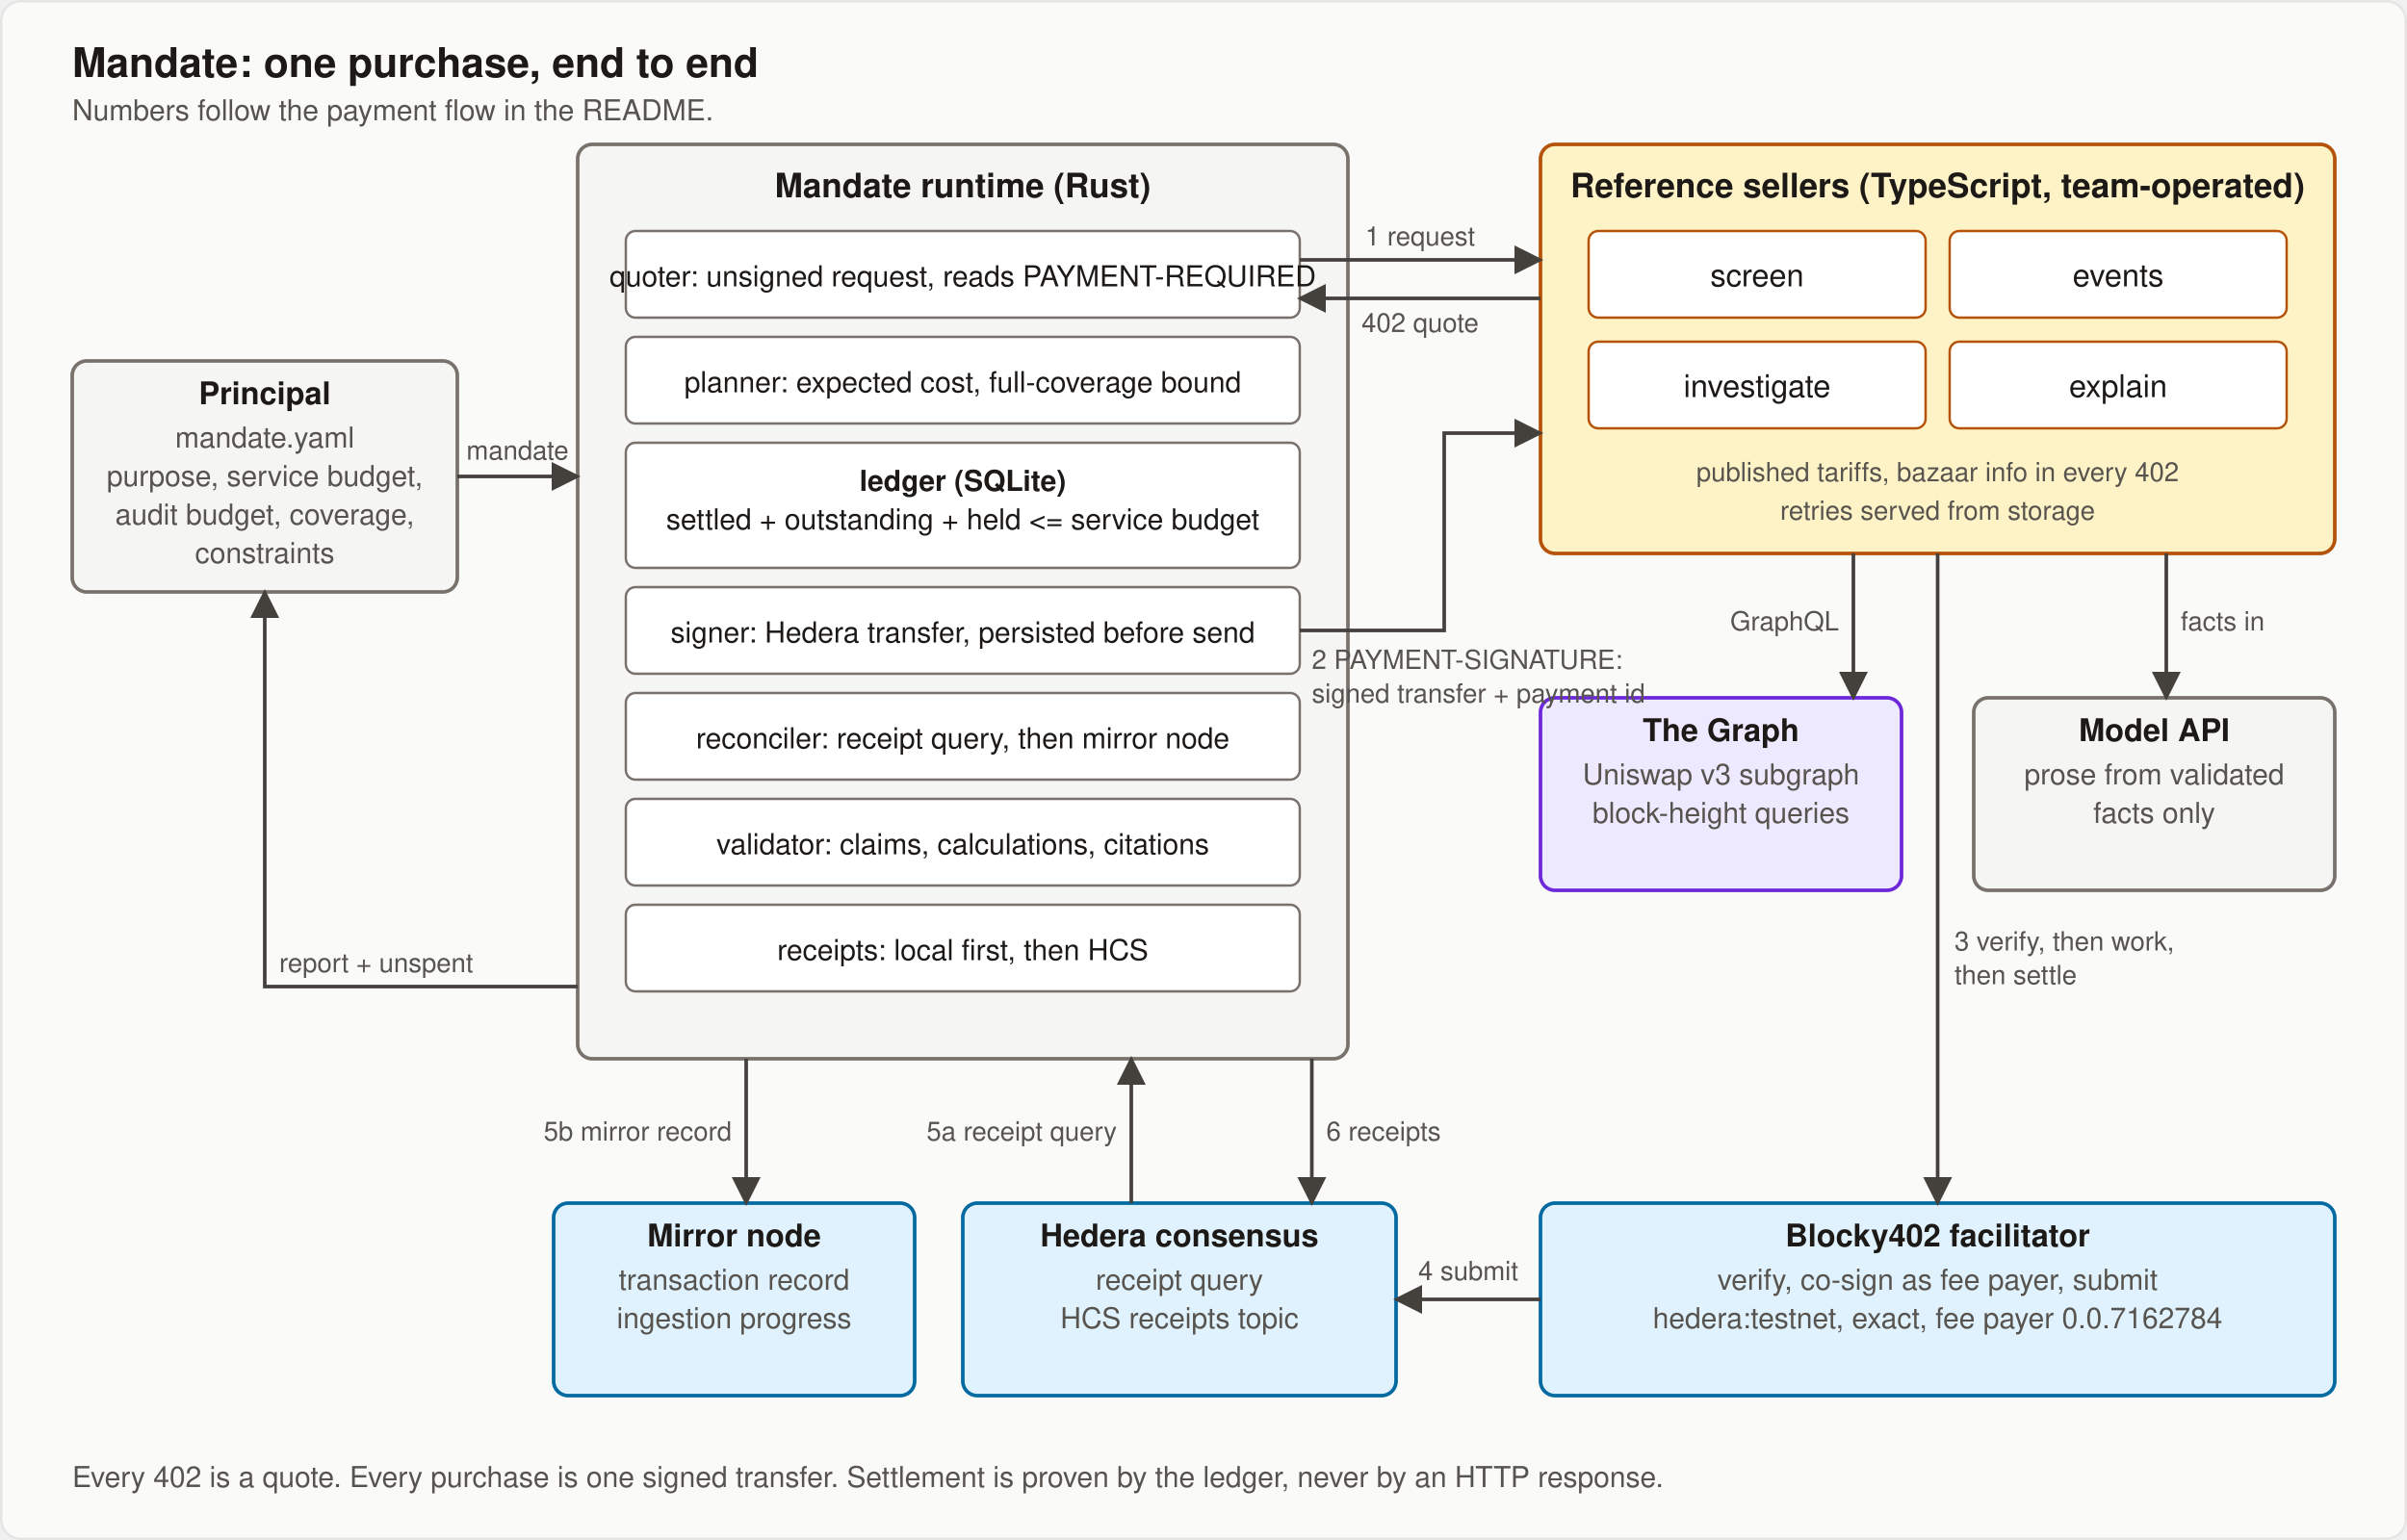
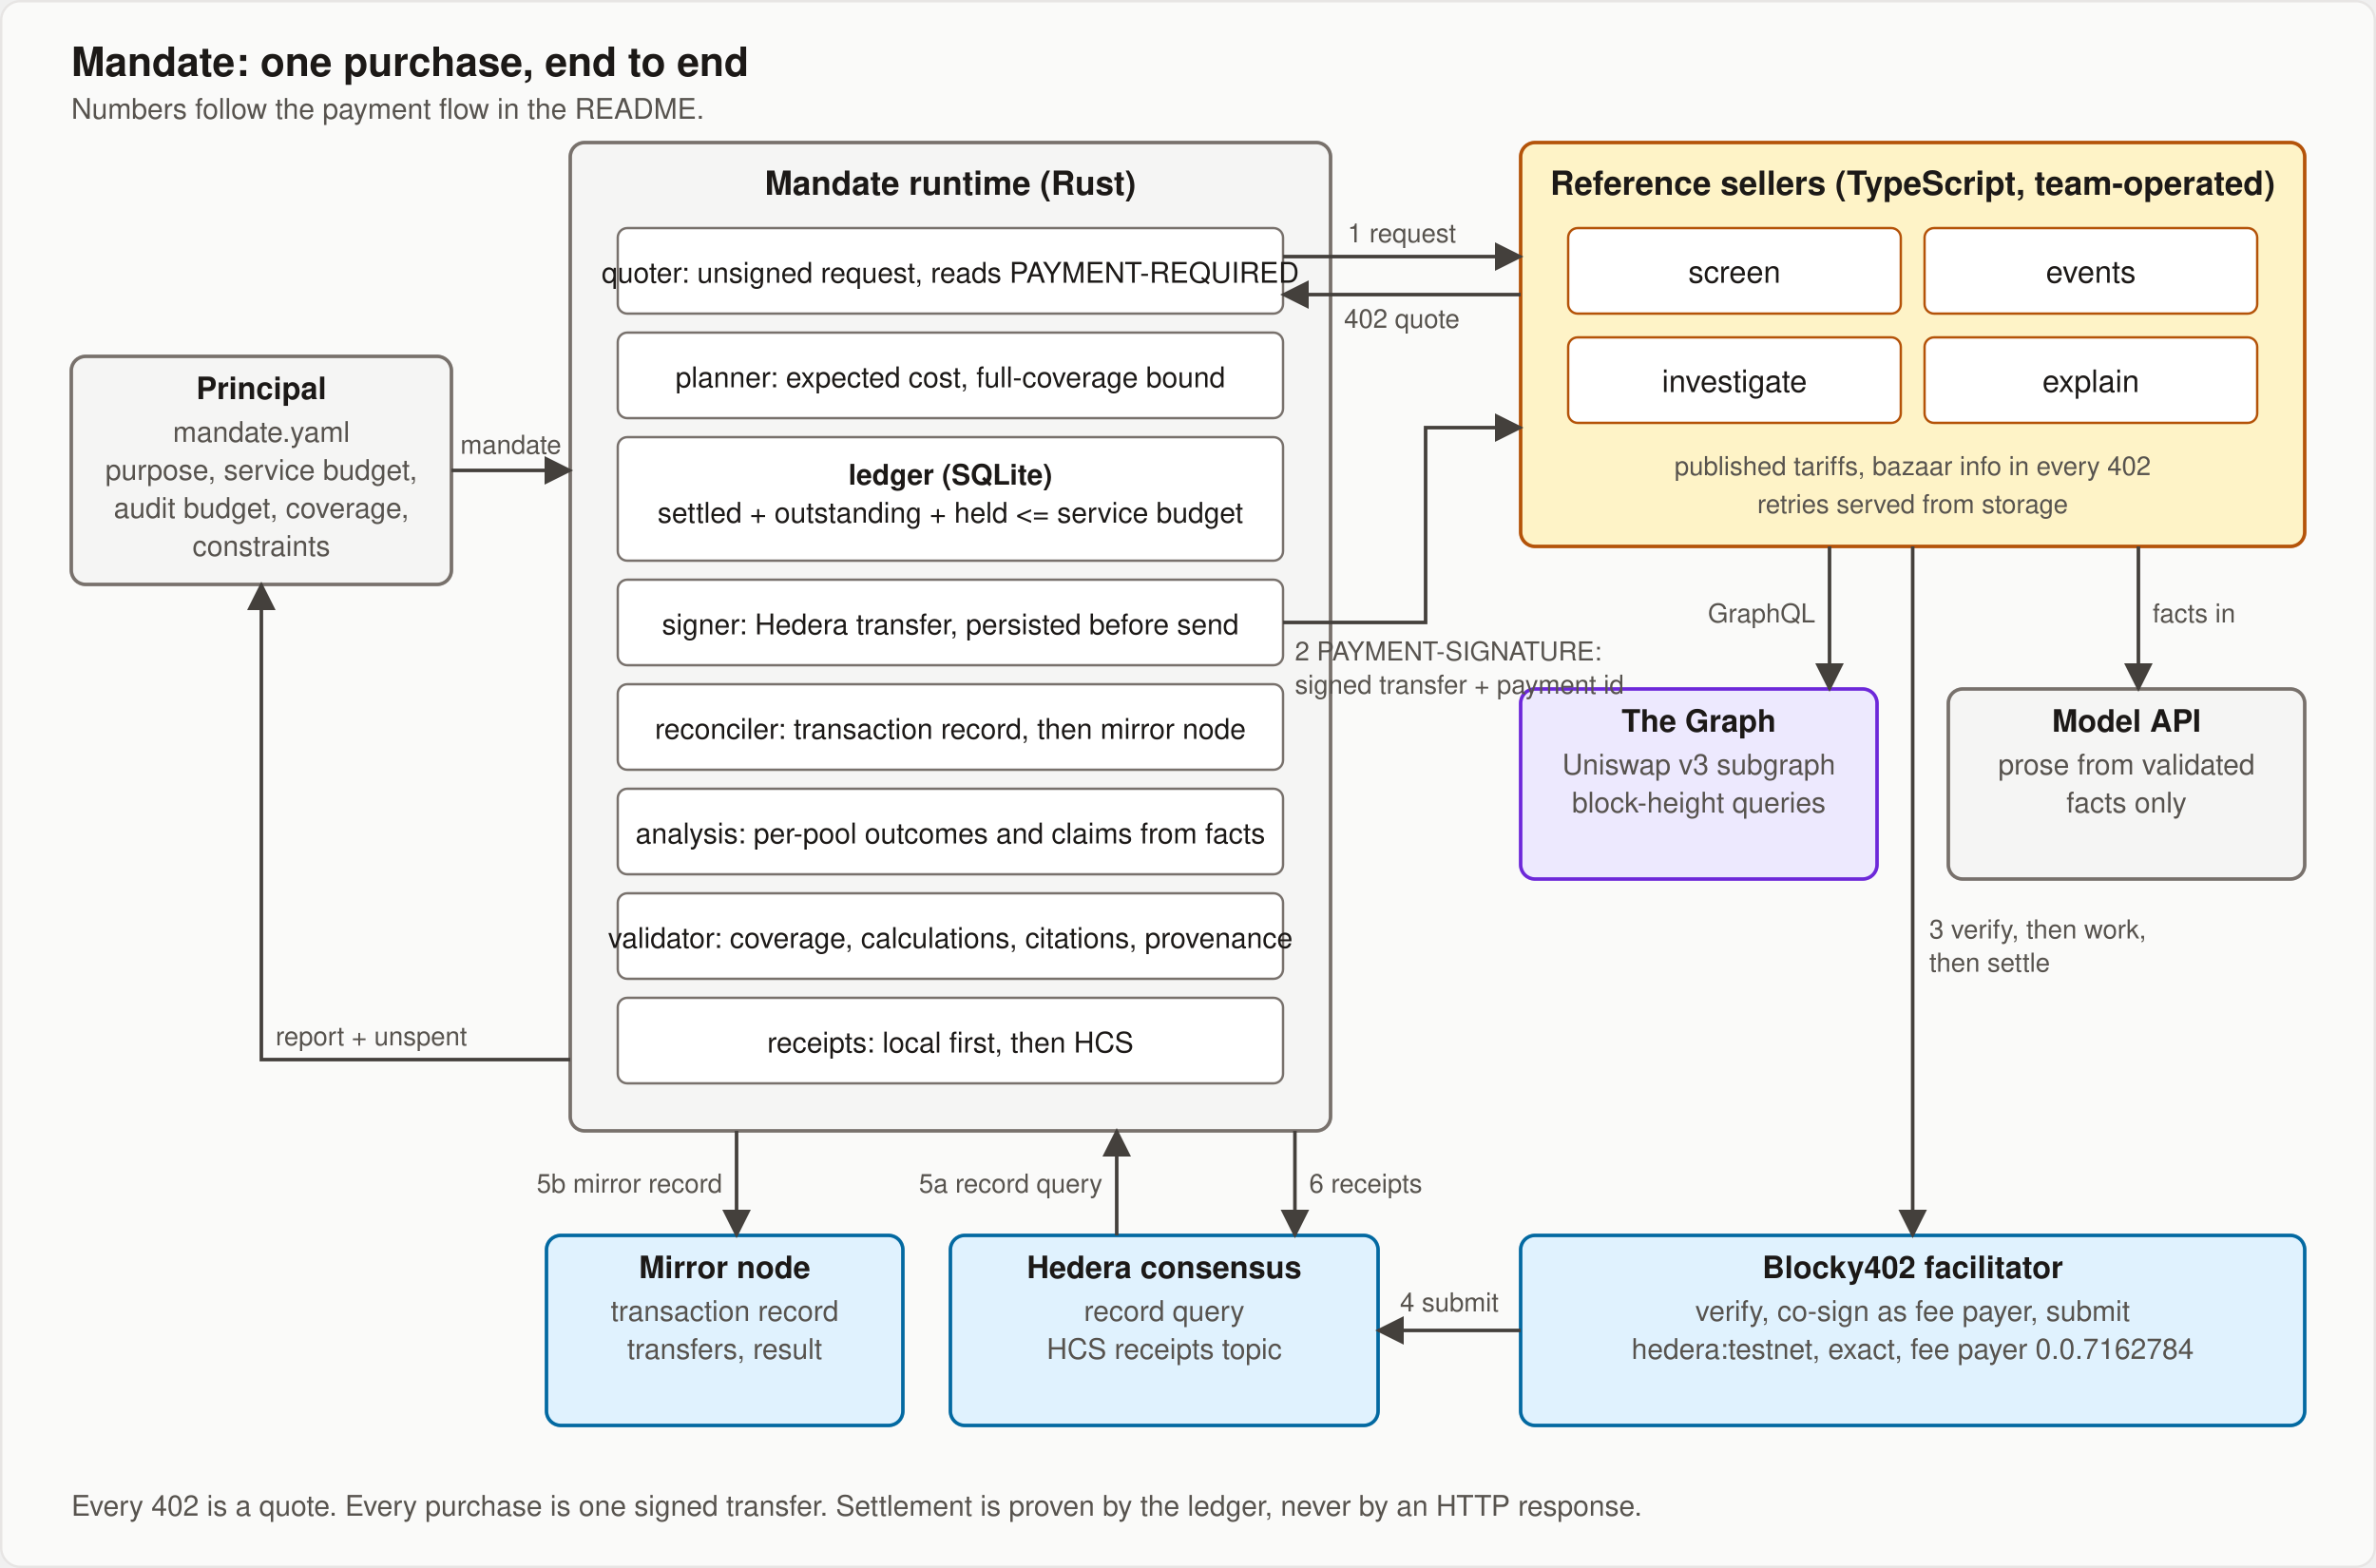
- <svg xmlns="http://www.w3.org/2000/svg" width="1000" height="640" viewBox="0 0 1000 640" font-family="ui-sans-serif, system-ui, -apple-system, 'Segoe UI', Helvetica, Arial, sans-serif">
+ <svg xmlns="http://www.w3.org/2000/svg" width="1000" height="660" viewBox="0 0 1000 660" font-family="ui-sans-serif, system-ui, -apple-system, 'Segoe UI', Helvetica, Arial, sans-serif">
  <defs>
    <marker id="a" viewBox="0 0 10 10" refX="9" refY="5" markerWidth="8" markerHeight="8" orient="auto-start-reverse">
      <path d="M0,0 L10,5 L0,10 z" fill="#44403C" />
    </marker>
  </defs>
-   <rect x="0.5" y="0.5" width="999" height="639" rx="8" fill="#FAFAF9" stroke="#E7E5E4" />
+   <rect x="0.5" y="0.5" width="999" height="659" rx="8" fill="#FAFAF9" stroke="#E7E5E4" />
  <text x="30" y="32" font-size="17" text-anchor="start" font-weight="700" fill="#1C1917">Mandate: one purchase, end to end</text>
  <text x="30" y="50" font-size="12" text-anchor="start" font-weight="normal" fill="#57534E">Numbers follow the payment flow in the README.</text>
  <rect x="30" y="150" width="160" height="96" rx="6" fill="#F5F5F4" stroke="#78716C" stroke-width="1.5" />
  <text x="110.0" y="168" font-size="13" text-anchor="middle" font-weight="600" fill="#1C1917">Principal</text>
  <text x="110.0" y="186" font-size="12" text-anchor="middle" font-weight="normal" fill="#57534E">mandate.yaml</text>
  <text x="110.0" y="202" font-size="12" text-anchor="middle" font-weight="normal" fill="#57534E">purpose, service budget,</text>
  <text x="110.0" y="218" font-size="12" text-anchor="middle" font-weight="normal" fill="#57534E">audit budget, coverage,</text>
  <text x="110.0" y="234" font-size="12" text-anchor="middle" font-weight="normal" fill="#57534E">constraints</text>
-   <rect x="240" y="60" width="320" height="380" rx="6" fill="#F5F5F4" stroke="#78716C" stroke-width="1.5" />
+   <rect x="240" y="60" width="320" height="416" rx="6" fill="#F5F5F4" stroke="#78716C" stroke-width="1.5" />
  <text x="400" y="82" font-size="14" text-anchor="middle" font-weight="600" fill="#1C1917">Mandate runtime (Rust)</text>
  <rect x="260" y="96" width="280" height="36" rx="4" fill="#FFFFFF" stroke="#78716C" />
  <text x="400" y="119" font-size="12" text-anchor="middle" font-weight="normal" fill="#1C1917">quoter: unsigned request, reads PAYMENT-REQUIRED</text>
  <rect x="260" y="140" width="280" height="36" rx="4" fill="#FFFFFF" stroke="#78716C" />
  <text x="400" y="163" font-size="12" text-anchor="middle" font-weight="normal" fill="#1C1917">planner: expected cost, full-coverage bound</text>
  <rect x="260" y="184" width="280" height="52" rx="4" fill="#FFFFFF" stroke="#78716C" />
  <text x="400" y="204" font-size="12" text-anchor="middle" font-weight="600" fill="#1C1917">ledger (SQLite)</text>
  <text x="400" y="220" font-size="12" text-anchor="middle" font-weight="normal" fill="#1C1917">settled + outstanding + held &lt;= service budget</text>
  <rect x="260" y="244" width="280" height="36" rx="4" fill="#FFFFFF" stroke="#78716C" />
  <text x="400" y="267" font-size="12" text-anchor="middle" font-weight="normal" fill="#1C1917">signer: Hedera transfer, persisted before send</text>
  <rect x="260" y="288" width="280" height="36" rx="4" fill="#FFFFFF" stroke="#78716C" />
-   <text x="400" y="311" font-size="12" text-anchor="middle" font-weight="normal" fill="#1C1917">reconciler: receipt query, then mirror node</text>
+   <text x="400" y="311" font-size="12" text-anchor="middle" font-weight="normal" fill="#1C1917">reconciler: transaction record, then mirror node</text>
  <rect x="260" y="332" width="280" height="36" rx="4" fill="#FFFFFF" stroke="#78716C" />
-   <text x="400" y="355" font-size="12" text-anchor="middle" font-weight="normal" fill="#1C1917">validator: claims, calculations, citations</text>
+   <text x="400" y="355" font-size="12" text-anchor="middle" font-weight="normal" fill="#1C1917">analysis: per-pool outcomes and claims from facts</text>
  <rect x="260" y="376" width="280" height="36" rx="4" fill="#FFFFFF" stroke="#78716C" />
-   <text x="400" y="399" font-size="12" text-anchor="middle" font-weight="normal" fill="#1C1917">receipts: local first, then HCS</text>
+   <text x="400" y="399" font-size="12" text-anchor="middle" font-weight="normal" fill="#1C1917">validator: coverage, calculations, citations, provenance</text>
+   <rect x="260" y="420" width="280" height="36" rx="4" fill="#FFFFFF" stroke="#78716C" />
+   <text x="400" y="443" font-size="12" text-anchor="middle" font-weight="normal" fill="#1C1917">receipts: local first, then HCS</text>
  <rect x="640" y="60" width="330" height="170" rx="6" fill="#FEF3C7" stroke="#B45309" stroke-width="1.5" />
  <text x="805" y="82" font-size="14" text-anchor="middle" font-weight="600" fill="#1C1917">Reference sellers (TypeScript, team-operated)</text>
  <rect x="660" y="96" width="140" height="36" rx="4" fill="#FFFFFF" stroke="#B45309" />
  <text x="730" y="119" font-size="13" text-anchor="middle" font-weight="normal" fill="#1C1917">screen</text>
  <rect x="810" y="96" width="140" height="36" rx="4" fill="#FFFFFF" stroke="#B45309" />
  <text x="880" y="119" font-size="13" text-anchor="middle" font-weight="normal" fill="#1C1917">events</text>
  <rect x="660" y="142" width="140" height="36" rx="4" fill="#FFFFFF" stroke="#B45309" />
  <text x="730" y="165" font-size="13" text-anchor="middle" font-weight="normal" fill="#1C1917">investigate</text>
  <rect x="810" y="142" width="140" height="36" rx="4" fill="#FFFFFF" stroke="#B45309" />
  <text x="880" y="165" font-size="13" text-anchor="middle" font-weight="normal" fill="#1C1917">explain</text>
  <text x="805" y="200" font-size="11" text-anchor="middle" font-weight="normal" fill="#57534E">published tariffs, bazaar info in every 402</text>
  <text x="805" y="216" font-size="11" text-anchor="middle" font-weight="normal" fill="#57534E">retries served from storage</text>
  <rect x="640" y="290" width="150" height="80" rx="6" fill="#EDE9FE" stroke="#6D28D9" stroke-width="1.5" />
  <text x="715.0" y="308" font-size="13" text-anchor="middle" font-weight="600" fill="#1C1917">The Graph</text>
  <text x="715.0" y="326" font-size="12" text-anchor="middle" font-weight="normal" fill="#57534E">Uniswap v3 subgraph</text>
  <text x="715.0" y="342" font-size="12" text-anchor="middle" font-weight="normal" fill="#57534E">block-height queries</text>
  <rect x="820" y="290" width="150" height="80" rx="6" fill="#F5F5F4" stroke="#78716C" stroke-width="1.5" />
  <text x="895.0" y="308" font-size="13" text-anchor="middle" font-weight="600" fill="#1C1917">Model API</text>
  <text x="895.0" y="326" font-size="12" text-anchor="middle" font-weight="normal" fill="#57534E">prose from validated</text>
  <text x="895.0" y="342" font-size="12" text-anchor="middle" font-weight="normal" fill="#57534E">facts only</text>
-   <rect x="230" y="500" width="150" height="80" rx="6" fill="#E0F2FE" stroke="#0369A1" stroke-width="1.5" />
-   <text x="305.0" y="518" font-size="13" text-anchor="middle" font-weight="600" fill="#1C1917">Mirror node</text>
-   <text x="305.0" y="536" font-size="12" text-anchor="middle" font-weight="normal" fill="#57534E">transaction record</text>
-   <text x="305.0" y="552" font-size="12" text-anchor="middle" font-weight="normal" fill="#57534E">ingestion progress</text>
-   <rect x="400" y="500" width="180" height="80" rx="6" fill="#E0F2FE" stroke="#0369A1" stroke-width="1.5" />
-   <text x="490.0" y="518" font-size="13" text-anchor="middle" font-weight="600" fill="#1C1917">Hedera consensus</text>
-   <text x="490.0" y="536" font-size="12" text-anchor="middle" font-weight="normal" fill="#57534E">receipt query</text>
-   <text x="490.0" y="552" font-size="12" text-anchor="middle" font-weight="normal" fill="#57534E">HCS receipts topic</text>
-   <rect x="640" y="500" width="330" height="80" rx="6" fill="#E0F2FE" stroke="#0369A1" stroke-width="1.5" />
-   <text x="805.0" y="518" font-size="13" text-anchor="middle" font-weight="600" fill="#1C1917">Blocky402 facilitator</text>
-   <text x="805.0" y="536" font-size="12" text-anchor="middle" font-weight="normal" fill="#57534E">verify, co-sign as fee payer, submit</text>
-   <text x="805.0" y="552" font-size="12" text-anchor="middle" font-weight="normal" fill="#57534E">hedera:testnet, exact, fee payer 0.0.7162784</text>
+   <rect x="230" y="520" width="150" height="80" rx="6" fill="#E0F2FE" stroke="#0369A1" stroke-width="1.5" />
+   <text x="305.0" y="538" font-size="13" text-anchor="middle" font-weight="600" fill="#1C1917">Mirror node</text>
+   <text x="305.0" y="556" font-size="12" text-anchor="middle" font-weight="normal" fill="#57534E">transaction record</text>
+   <text x="305.0" y="572" font-size="12" text-anchor="middle" font-weight="normal" fill="#57534E">transfers, result</text>
+   <rect x="400" y="520" width="180" height="80" rx="6" fill="#E0F2FE" stroke="#0369A1" stroke-width="1.5" />
+   <text x="490.0" y="538" font-size="13" text-anchor="middle" font-weight="600" fill="#1C1917">Hedera consensus</text>
+   <text x="490.0" y="556" font-size="12" text-anchor="middle" font-weight="normal" fill="#57534E">record query</text>
+   <text x="490.0" y="572" font-size="12" text-anchor="middle" font-weight="normal" fill="#57534E">HCS receipts topic</text>
+   <rect x="640" y="520" width="330" height="80" rx="6" fill="#E0F2FE" stroke="#0369A1" stroke-width="1.5" />
+   <text x="805.0" y="538" font-size="13" text-anchor="middle" font-weight="600" fill="#1C1917">Blocky402 facilitator</text>
+   <text x="805.0" y="556" font-size="12" text-anchor="middle" font-weight="normal" fill="#57534E">verify, co-sign as fee payer, submit</text>
+   <text x="805.0" y="572" font-size="12" text-anchor="middle" font-weight="normal" fill="#57534E">hedera:testnet, exact, fee payer 0.0.7162784</text>
  <polyline points="190,198 240,198" fill="none" stroke="#44403C" stroke-width="1.5" marker-end="url(#a)" />
  <text x="215" y="191" font-size="11" text-anchor="middle" font-weight="normal" fill="#57534E">mandate</text>
  <polyline points="540,108 640,108" fill="none" stroke="#44403C" stroke-width="1.5" marker-end="url(#a)" />
  <text x="590" y="102" font-size="11" text-anchor="middle" font-weight="normal" fill="#57534E">1 request</text>
  <polyline points="640,124 540,124" fill="none" stroke="#44403C" stroke-width="1.5" marker-end="url(#a)" />
  <text x="590" y="138" font-size="11" text-anchor="middle" font-weight="normal" fill="#57534E">402 quote</text>
  <polyline points="540,262 600,262 600,180 640,180" fill="none" stroke="#44403C" stroke-width="1.5" marker-end="url(#a)" />
  <text x="545" y="278" font-size="11" text-anchor="start" font-weight="normal" fill="#57534E">2 PAYMENT-SIGNATURE:</text>
  <text x="545" y="292" font-size="11" text-anchor="start" font-weight="normal" fill="#57534E">signed transfer + payment id</text>
-   <polyline points="805,230 805,500" fill="none" stroke="#44403C" stroke-width="1.5" marker-end="url(#a)" />
+   <polyline points="805,230 805,520" fill="none" stroke="#44403C" stroke-width="1.5" marker-end="url(#a)" />
  <text x="812" y="395" font-size="11" text-anchor="start" font-weight="normal" fill="#57534E">3 verify, then work,</text>
  <text x="812" y="409" font-size="11" text-anchor="start" font-weight="normal" fill="#57534E">then settle</text>
  <polyline points="770,230 770,290" fill="none" stroke="#44403C" stroke-width="1.5" marker-end="url(#a)" />
  <text x="764" y="262" font-size="11" text-anchor="end" font-weight="normal" fill="#57534E">GraphQL</text>
  <polyline points="900,230 900,290" fill="none" stroke="#44403C" stroke-width="1.5" marker-end="url(#a)" />
  <text x="906" y="262" font-size="11" text-anchor="start" font-weight="normal" fill="#57534E">facts in</text>
-   <polyline points="640,540 580,540" fill="none" stroke="#44403C" stroke-width="1.5" marker-end="url(#a)" />
-   <text x="610" y="532" font-size="11" text-anchor="middle" font-weight="normal" fill="#57534E">4 submit</text>
-   <polyline points="470,500 470,440" fill="none" stroke="#44403C" stroke-width="1.5" marker-end="url(#a)" />
-   <text x="464" y="474" font-size="11" text-anchor="end" font-weight="normal" fill="#57534E">5a receipt query</text>
-   <polyline points="310,440 310,500" fill="none" stroke="#44403C" stroke-width="1.5" marker-end="url(#a)" />
-   <text x="304" y="474" font-size="11" text-anchor="end" font-weight="normal" fill="#57534E">5b mirror record</text>
-   <polyline points="545,440 545,500" fill="none" stroke="#44403C" stroke-width="1.5" marker-end="url(#a)" />
-   <text x="551" y="474" font-size="11" text-anchor="start" font-weight="normal" fill="#57534E">6 receipts</text>
-   <polyline points="240,410 110,410 110,246" fill="none" stroke="#44403C" stroke-width="1.5" marker-end="url(#a)" />
-   <text x="116" y="404" font-size="11" text-anchor="start" font-weight="normal" fill="#57534E">report + unspent</text>
-   <text x="30" y="618" font-size="12" text-anchor="start" font-weight="normal" fill="#57534E">Every 402 is a quote. Every purchase is one signed transfer. Settlement is proven by the ledger, never by an HTTP response.</text>
+   <polyline points="640,560 580,560" fill="none" stroke="#44403C" stroke-width="1.5" marker-end="url(#a)" />
+   <text x="610" y="552" font-size="11" text-anchor="middle" font-weight="normal" fill="#57534E">4 submit</text>
+   <polyline points="470,520 470,476" fill="none" stroke="#44403C" stroke-width="1.5" marker-end="url(#a)" />
+   <text x="464" y="502" font-size="11" text-anchor="end" font-weight="normal" fill="#57534E">5a record query</text>
+   <polyline points="310,476 310,520" fill="none" stroke="#44403C" stroke-width="1.5" marker-end="url(#a)" />
+   <text x="304" y="502" font-size="11" text-anchor="end" font-weight="normal" fill="#57534E">5b mirror record</text>
+   <polyline points="545,476 545,520" fill="none" stroke="#44403C" stroke-width="1.5" marker-end="url(#a)" />
+   <text x="551" y="502" font-size="11" text-anchor="start" font-weight="normal" fill="#57534E">6 receipts</text>
+   <polyline points="240,446 110,446 110,246" fill="none" stroke="#44403C" stroke-width="1.5" marker-end="url(#a)" />
+   <text x="116" y="440" font-size="11" text-anchor="start" font-weight="normal" fill="#57534E">report + unspent</text>
+   <text x="30" y="638" font-size="12" text-anchor="start" font-weight="normal" fill="#57534E">Every 402 is a quote. Every purchase is one signed transfer. Settlement is proven by the ledger, never by an HTTP response.</text>
</svg>
